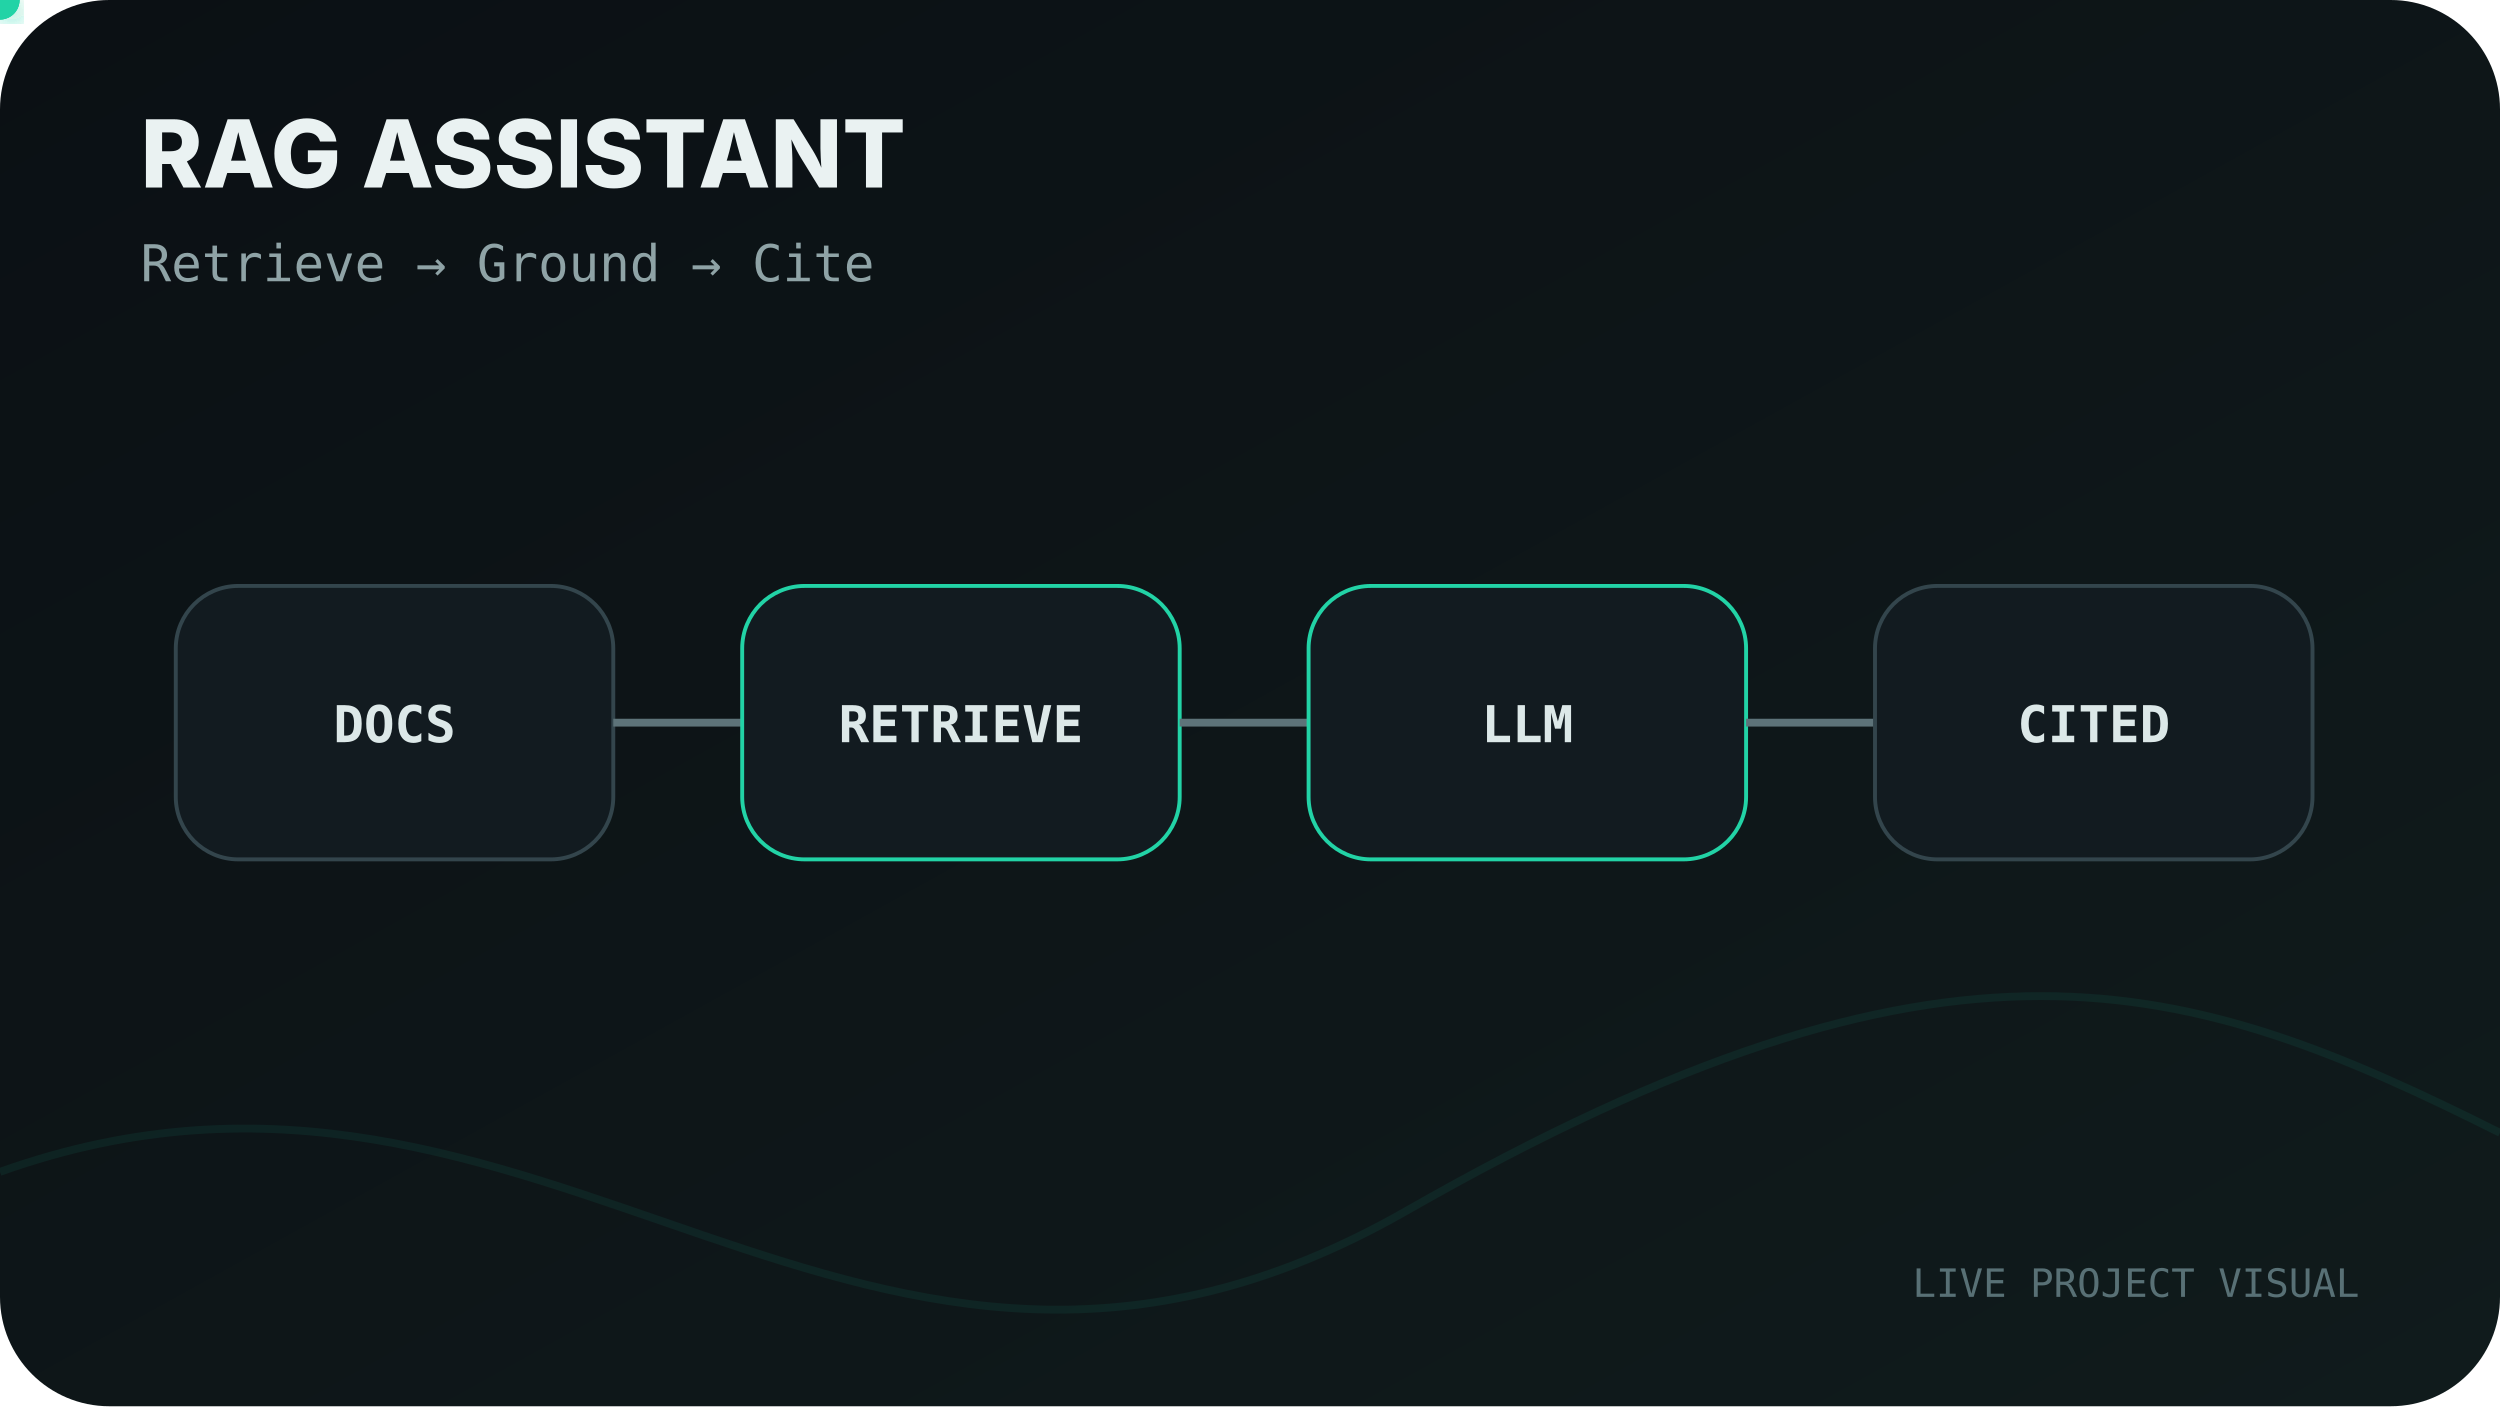
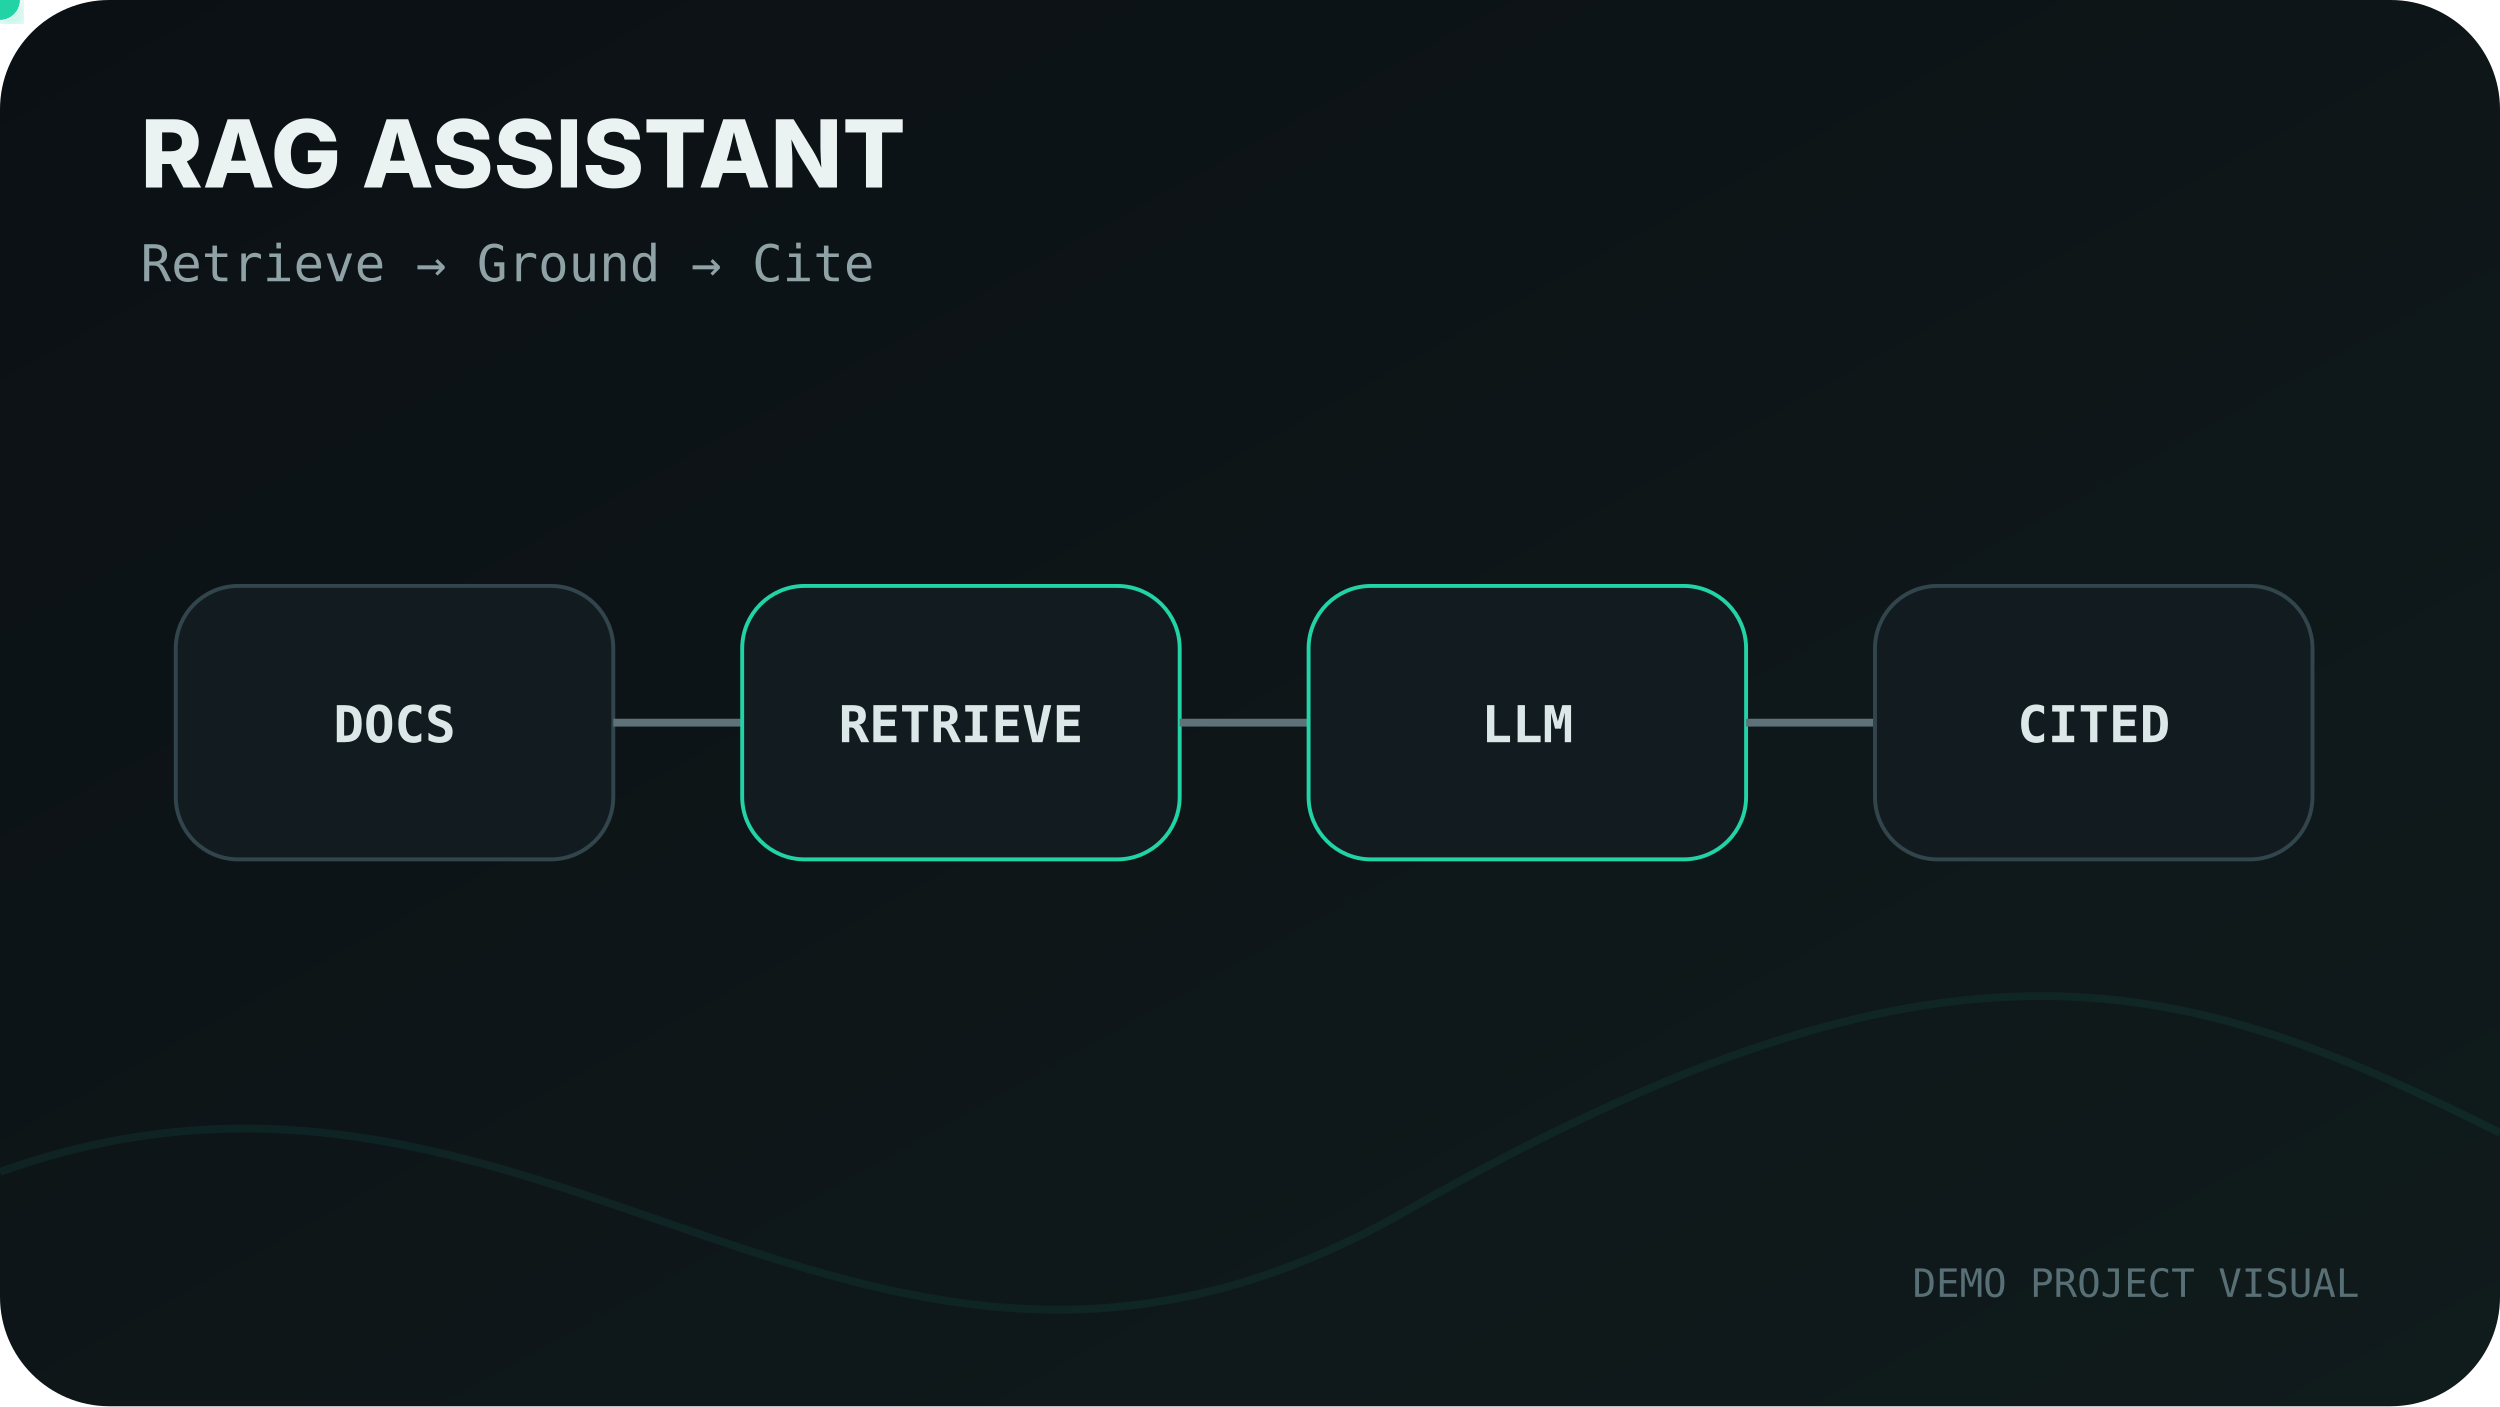
<svg xmlns="http://www.w3.org/2000/svg" viewBox="0 0 640 360">
  <style>@media(prefers-reduced-motion:reduce){*{animation:none!important}}.pulse{animation:pulse 1.8s ease-in-out infinite}.dash{stroke-dasharray:8 8;animation:dash 1.2s linear infinite}.float{animation:float 2.8s ease-in-out infinite}@keyframes pulse{50%{opacity:.35}}@keyframes dash{to{stroke-dashoffset:-32}}@keyframes float{50%{transform:translateY(-7px)}}</style>
  <defs>
    <linearGradient id="g" x1="0" y1="0" x2="1" y2="1">
      <stop stop-color="#0b1014" />
      <stop offset="1" stop-color="#101b1c" />
    </linearGradient>
    <filter id="glow">
      <feGaussianBlur stdDeviation="4" result="b" />
      <feMerge>
        <feMergeNode in="b" />
        <feMergeNode in="SourceGraphic" />
      </feMerge>
    </filter>
  </defs>
  <rect width="640" height="360" rx="28" fill="url(#g)" />
  <path d="M0 300 C140 250 220 390 360 310 S560 250 640 290" fill="none" stroke="#22d3a6" stroke-opacity=".08" stroke-width="2" />
  <text x="36" y="48" fill="#eaf2f2" font-family="Inter,Arial" font-size="24" font-weight="800">RAG ASSISTANT</text>
  <text x="36" y="72" fill="#8fa3a6" font-family="monospace" font-size="13">Retrieve → Ground → Cite</text>
  <rect x="45" y="150" width="112" height="70" rx="16" fill="#121b20" stroke="#33454c" />
  <text x="101" y="190" text-anchor="middle" fill="#dce8e8" font-family="monospace" font-size="13" font-weight="700">DOCS</text>
  <path id="p0" d="M157 185 H190" stroke="#5d7379" stroke-width="2" />
  <circle r="5" fill="#22d3a6" filter="url(#glow)">
    <animateMotion dur="1.7s" begin="0.0s" repeatCount="indefinite">
      <mpath href="#p0" />
    </animateMotion>
  </circle>
  <rect x="190" y="150" width="112" height="70" rx="16" fill="#121b20" stroke="#22d3a6" />
  <text x="246" y="190" text-anchor="middle" fill="#dce8e8" font-family="monospace" font-size="13" font-weight="700">RETRIEVE</text>
  <path id="p1" d="M302 185 H335" stroke="#5d7379" stroke-width="2" />
  <circle r="5" fill="#22d3a6" filter="url(#glow)">
    <animateMotion dur="1.7s" begin="0.25s" repeatCount="indefinite">
      <mpath href="#p1" />
    </animateMotion>
  </circle>
  <rect x="335" y="150" width="112" height="70" rx="16" fill="#121b20" stroke="#22d3a6" />
  <text x="391" y="190" text-anchor="middle" fill="#dce8e8" font-family="monospace" font-size="13" font-weight="700">LLM</text>
  <path id="p2" d="M447 185 H480" stroke="#5d7379" stroke-width="2" />
  <circle r="5" fill="#22d3a6" filter="url(#glow)">
    <animateMotion dur="1.7s" begin="0.5s" repeatCount="indefinite">
      <mpath href="#p2" />
    </animateMotion>
  </circle>
  <rect x="480" y="150" width="112" height="70" rx="16" fill="#121b20" stroke="#33454c" />
  <text x="536" y="190" text-anchor="middle" fill="#dce8e8" font-family="monospace" font-size="13" font-weight="700">CITED</text>
-   <text x="604" y="332" text-anchor="end" fill="#587075" font-family="monospace" font-size="10">LIVE PROJECT VISUAL</text>
+   <text x="604" y="332" text-anchor="end" fill="#587075" font-family="monospace" font-size="10">DEMO PROJECT VISUAL</text>
</svg>
